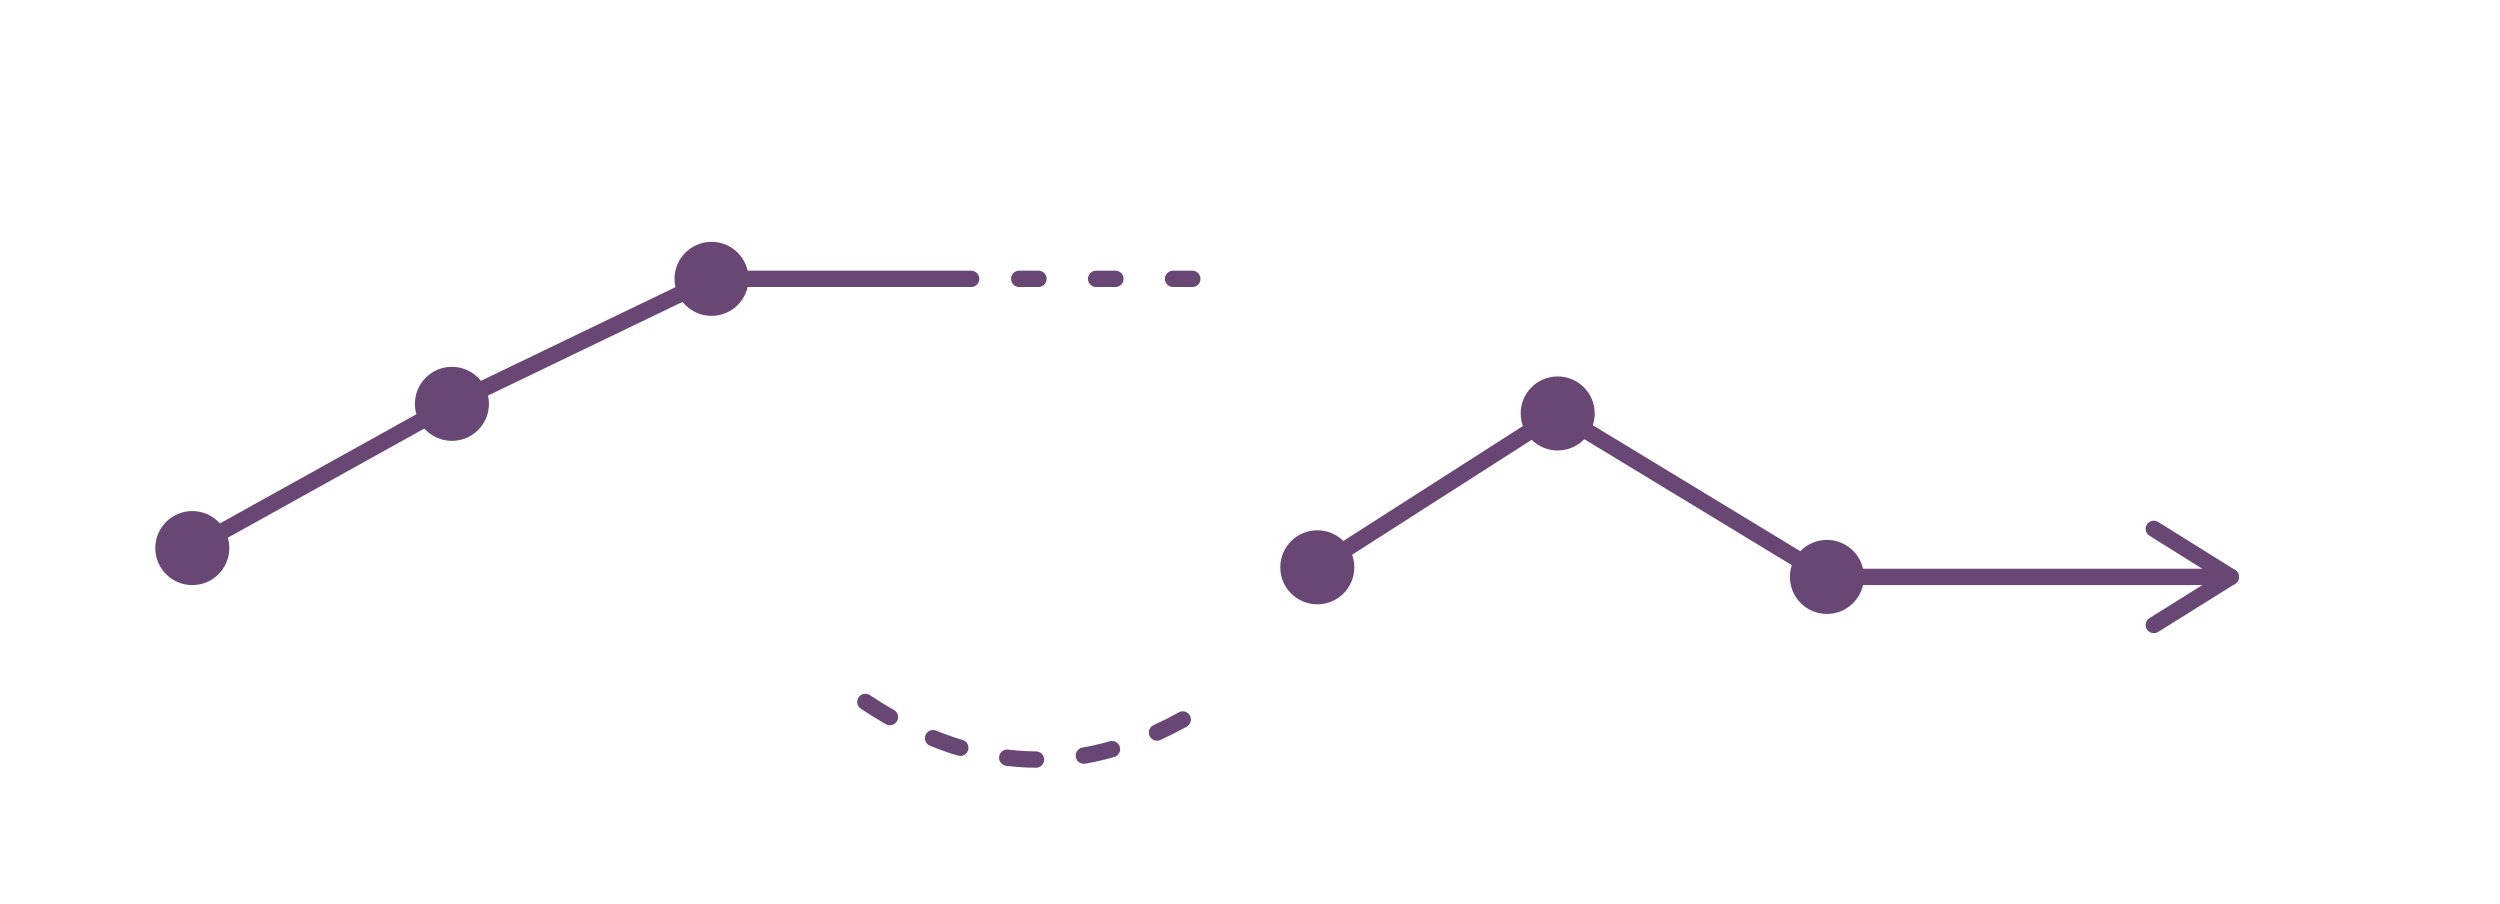
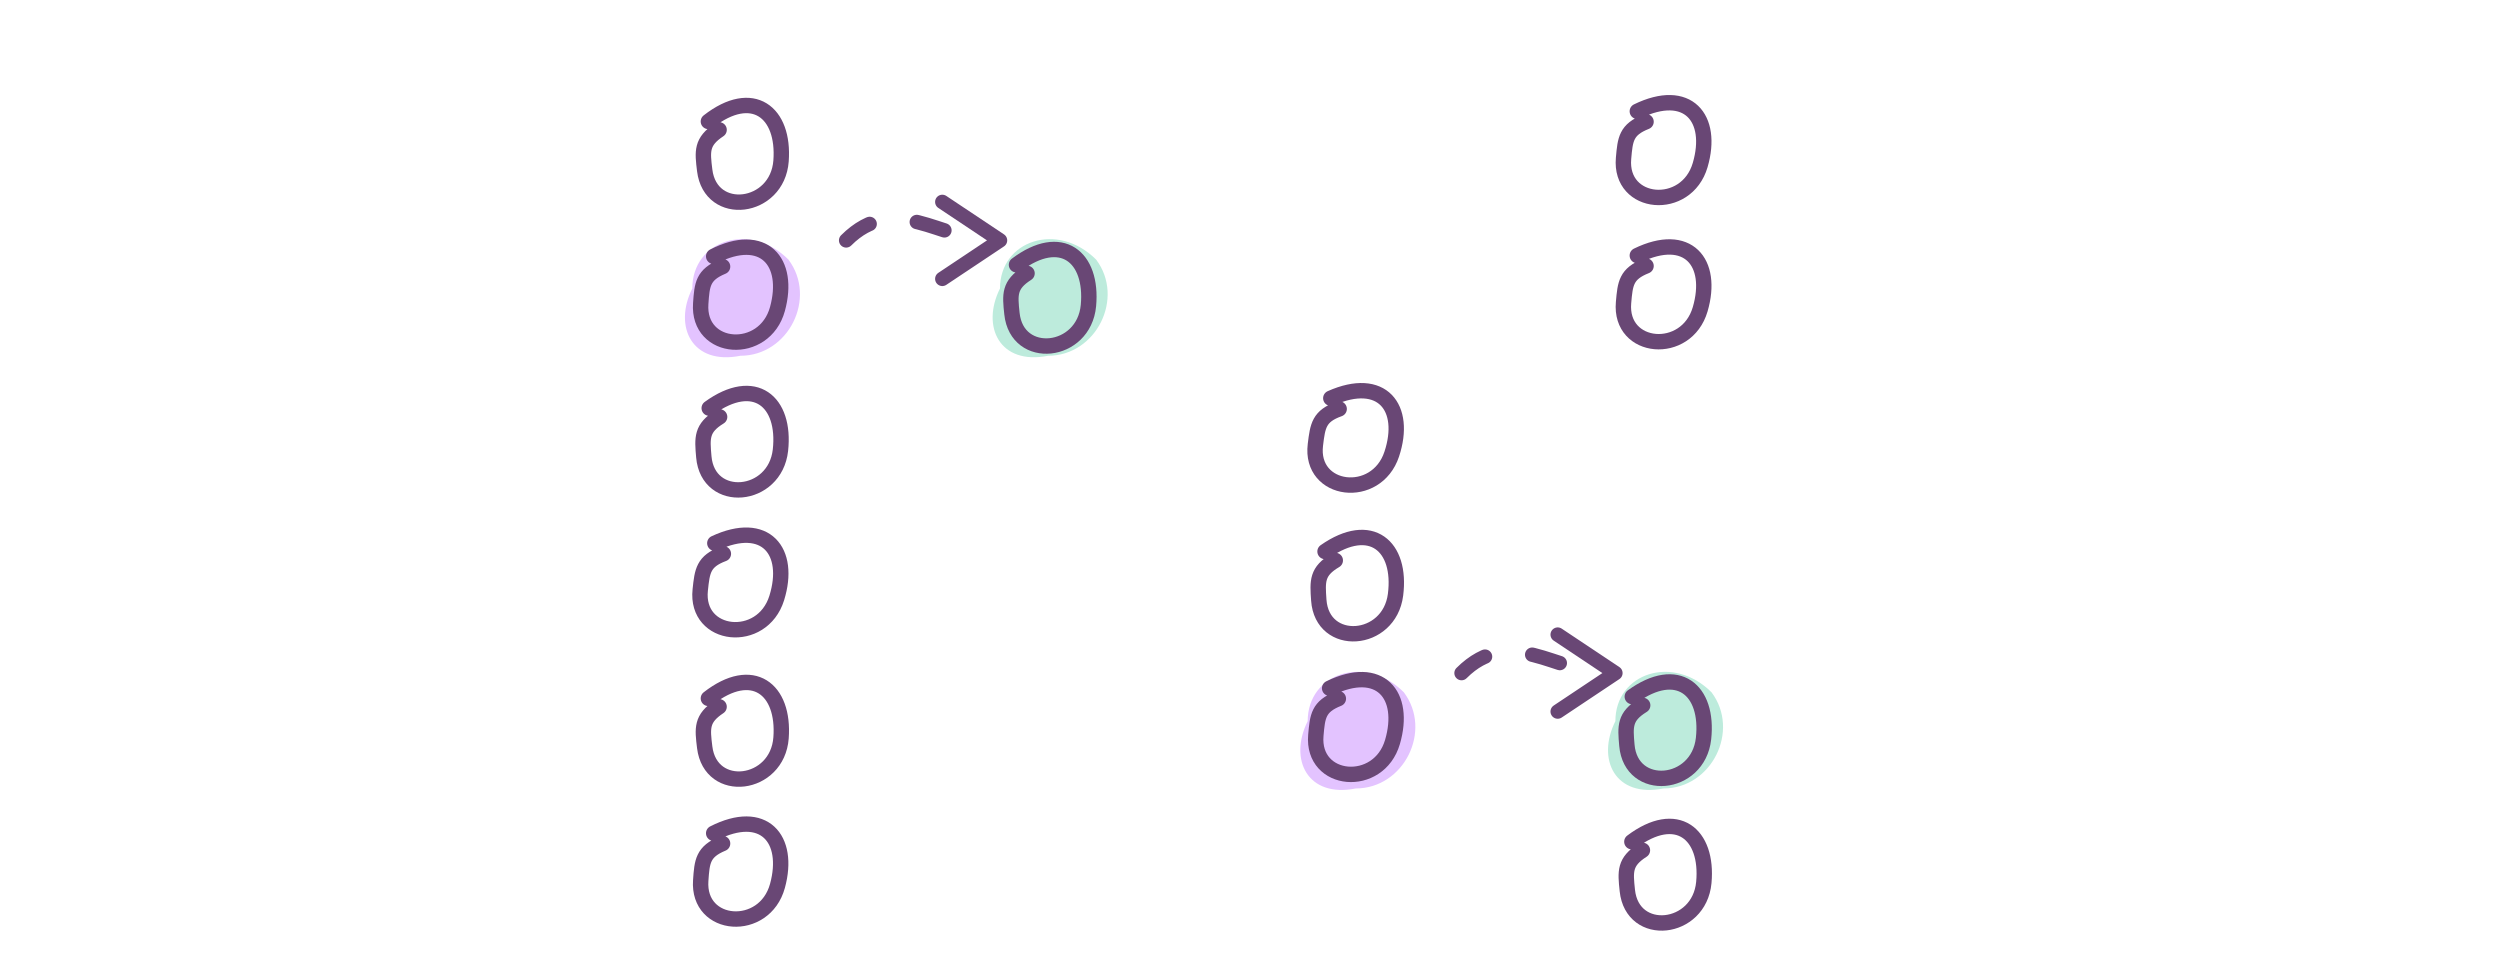
- <svg xmlns="http://www.w3.org/2000/svg" viewBox="0 0 260 94" fill="none" stroke="#694775" stroke-width="1.7" stroke-linecap="round" stroke-linejoin="round">
-   <path d="m20 57 27-15 27-13h27m36 30 25-16 28 17h42" />
-   <path d="M106 29h20" stroke-dasharray="2 6" />
-   <g fill="#694775">
-     <circle cx="20" cy="57" r="3" />
-     <circle cx="47" cy="42" r="3" />
-     <circle cx="74" cy="29" r="3" />
-     <circle cx="137" cy="59" r="3" />
-     <circle cx="162" cy="43" r="3" />
-     <circle cx="190" cy="60" r="3" />
+ <svg xmlns="http://www.w3.org/2000/svg" viewBox="0 10 260 100" fill="none" stroke="#694775" stroke-linecap="round" stroke-linejoin="round">
+   <defs>
+     <path id="mark" d="M-5-3c5-3 8 0 7 5s-8 5-8 0c0-2 0-3 2-4" stroke-width="1.6" />
+     <path id="accent" d="M-5 0c0-5 6-7 10-3 3 4 0 10-5 10-5 1-7-3-5-7Z" stroke="none" />
+   </defs>
+   <g>
+     <use href="#accent" transform="translate(77 40)" fill="#e3c3ff" />
+     <use href="#accent" transform="translate(109 40)" fill="#bdebdc" />
+     <use href="#accent" transform="translate(141 85)" fill="#e3c3ff" />
+     <use href="#accent" transform="translate(173 85)" fill="#bdebdc" />
  </g>
-   <path d="M90 73q18 12 36 0" stroke-dasharray="3 5" />
-   <path d="m224 55 8 5-8 5" />
+   <g>
+     <use href="#mark" transform="translate(79 25) rotate(-7)" />
+     <use href="#mark" transform="translate(175 25) rotate(5)" />
+     <use href="#mark" transform="translate(79 40) rotate(4)" />
+     <use href="#mark" transform="translate(111 40) rotate(-6)" />
+     <use href="#mark" transform="translate(175 40) rotate(5)" />
+     <use href="#mark" transform="translate(79 55) rotate(-5)" />
+     <use href="#mark" transform="translate(143 55) rotate(7)" />
+     <use href="#mark" transform="translate(79 70) rotate(6)" />
+     <use href="#mark" transform="translate(143 70) rotate(-4)" />
+     <use href="#mark" transform="translate(79 85) rotate(-7)" />
+     <use href="#mark" transform="translate(143 85) rotate(5)" />
+     <use href="#mark" transform="translate(175 85) rotate(-5)" />
+     <use href="#mark" transform="translate(79 100) rotate(4)" />
+     <use href="#mark" transform="translate(175 100) rotate(-6)" />
+   </g>
+   <path d="M88 35c5-5 10 0 15 0" stroke-width="1.5" stroke-dasharray="3 5" />
+   <path d="m98 31 6 4-6 4" stroke-width="1.5" />
+   <path d="M152 80c5-5 10 0 15 0" stroke-width="1.5" stroke-dasharray="3 5" />
+   <path d="m162 76 6 4-6 4" stroke-width="1.5" />
</svg>
